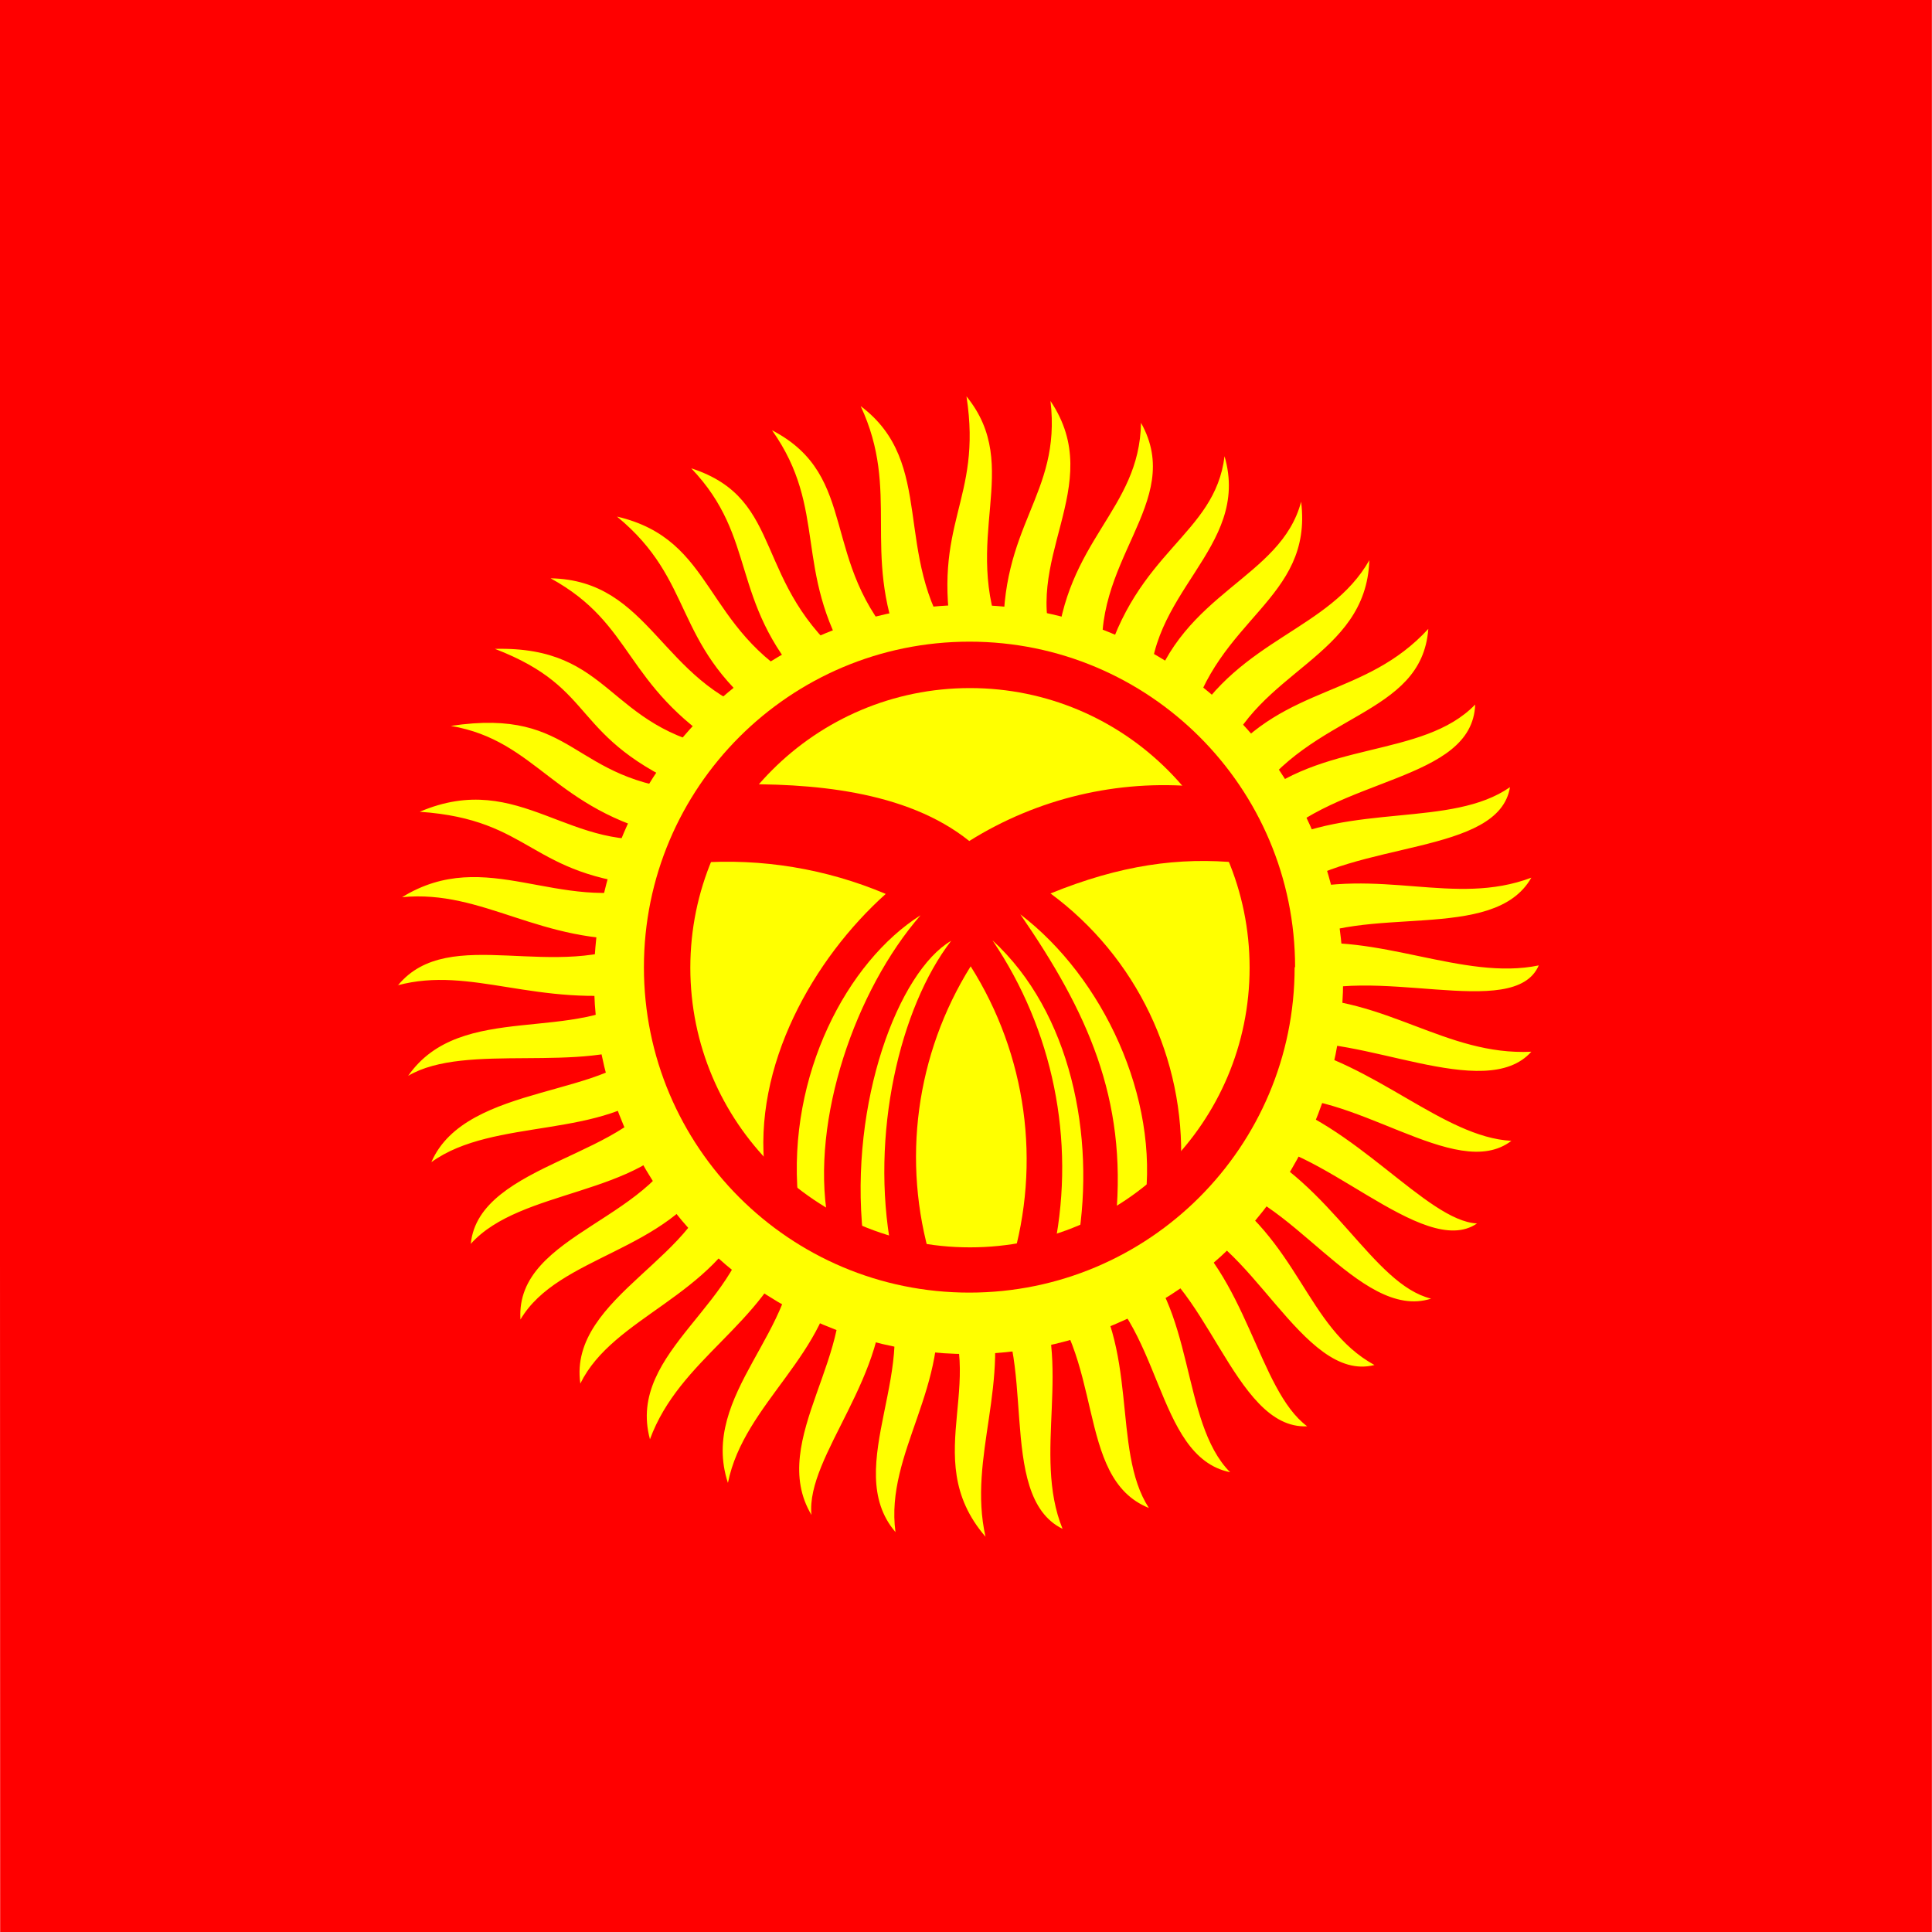
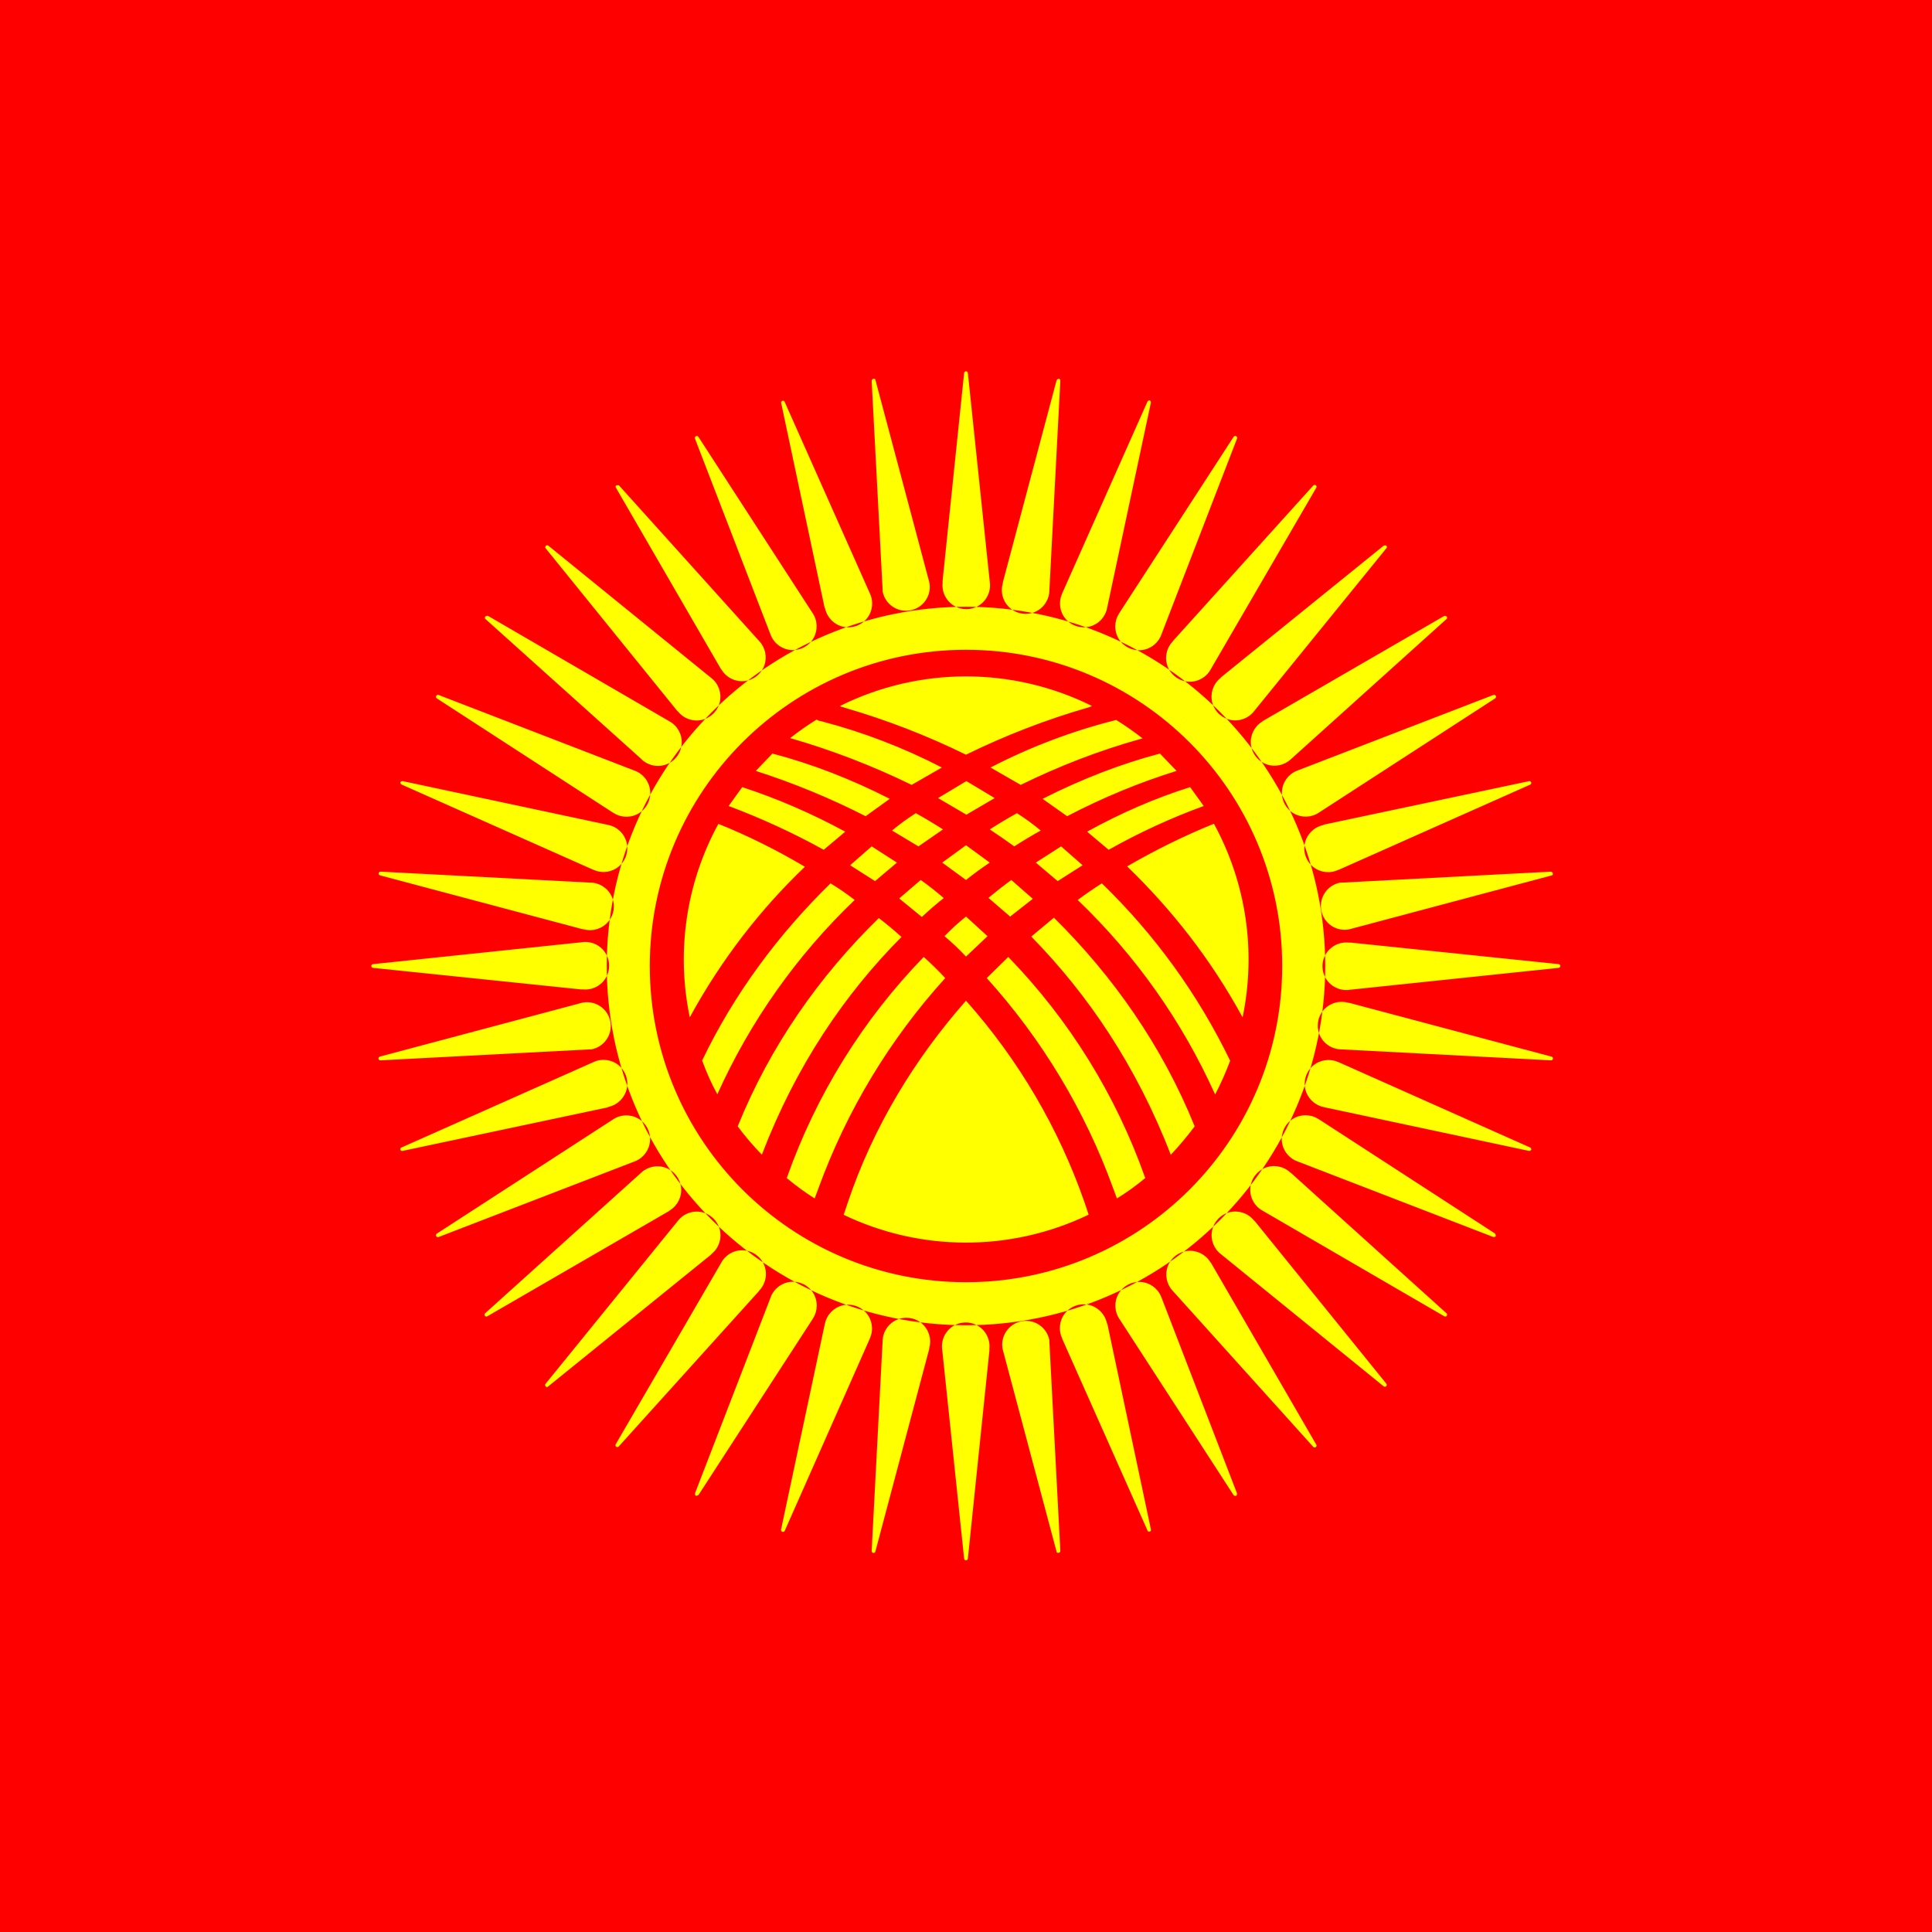
- <svg xmlns="http://www.w3.org/2000/svg" id="flag-icons-kg" viewBox="0 0 512 512">
-   <defs>
-     <clipPath id="kg-a">
-       <path fill-opacity=".7" d="M104 0h416.3v416.3H104.1z" />
-     </clipPath>
-   </defs>
-   <g fill-rule="evenodd" clip-path="url(#kg-a)" transform="translate(-128)scale(1.23)">
-     <path fill="red" d="M0 0h625v416.3H0z" />
-     <path fill="#ff0" d="M189.8 212.3c11.1-13.5 34.1-.3 52.9-10-22.3 1.2-34.4-10.7-52-9 18.2-11.2 33.7 3.6 54.1-2.4-27-2.2-25.8-14.3-50.3-16 21.8-9.3 32.5 9.6 53.9 5.3-25.2-5.8-28.5-20.6-47.2-23.8 27.3-4.1 25.5 12 52.3 14-27.2-11.6-20-21.8-42.8-30.6 25.5-.6 23.8 17 49.5 21.6-22-14-19.3-26.8-37.5-36.8 21.6.4 23.7 22.5 45.7 29.3-19.6-15.5-14.5-28.7-31.4-42.6 21.4 5 18.3 24.1 40.6 36.2-16.5-18.3-10.2-31.5-24.6-46.6 20.6 6.7 12.8 24.8 34.2 42-12.3-20.2-4.7-33.1-16.8-50.2 19.2 10 9.9 28.4 27.7 46.8-8.4-20.7 0-33.6-8.6-52 16.4 12.3 6.7 32 19.9 50.9-4.8-26 6.4-30.3 2.9-53 12.4 15.3-1.5 30.6 8 53-1-25.5 12.5-31.5 10.1-52 12.4 18.4-6.9 34.4 1.2 54.1 2-24.3 18-30.5 18.3-49.4 9.7 17.3-11.5 29.8-8 52.8 6.9-25.4 23.9-28.5 26-45.6 5.8 20-17.4 29.4-16 51.6 6.9-22.5 28.1-25.2 32.5-41.8 2.6 21.2-18.3 25-24.1 48.4 11-19 30.2-20.7 38.8-35.8-.7 21-24.3 23.7-31.5 43.4 13.6-16.7 30.6-13.8 44.2-28.6-1.4 19-25.4 17.9-38.2 37.5 14.8-13.6 37-9.5 48.3-21.2-.6 16.7-30 15.5-44 30.4 17.2-9.3 38.9-3.8 51.5-12.6C427 184.3 396 181 381 192.4c20.5-5.7 36.3 3 53-3.3-8.1 14.3-36.3 5.3-51.3 14.6 17.8-3 36.7 7.7 52.9 4.3-5.3 12.3-36.2-.8-53 7 20-.3 33 12.5 51.4 11.6-10 11.2-37.2-4.2-53-1.6 19.3 4 34 20 48.7 20.8-12 9.2-34.5-11.8-52.8-9.1 18.8 5 34.6 26.4 45.4 26.9-11.6 8-34.6-18.3-50.3-17.4 19 8.7 27.8 30.5 40.4 33.6-15.5 5-30.8-23.7-47.5-24.7 19.3 12.2 20.4 30.8 35.3 39-15.6 4-26.8-28.5-43.3-31.2 15.9 11.6 18.2 36.5 28.8 44.4-16 .8-21.7-33.1-38-38 14 11.7 10.6 37 21.4 47.9-16.5-3.4-14.4-33-31.7-43 12.4 15.8 6 38.1 14.2 50.7-16.2-6.5-9.1-33-24.6-48 8.4 16.8-.6 36.3 6 52.5-14.7-7.2-4.8-38.5-16.1-51 5.2 19.4-4.4 35.4-.5 52.7-15.1-17.5 2.3-35-10.8-53 3.4 20.6-10.9 34.8-8.6 52-12-14 6.4-36.5-2.9-54.1 2 20.1-16.5 37.7-15.2 50.4-9.7-16.2 10.8-35.4 5.3-53.9-1.2 19.2-19.8 29.6-23.3 47-6.3-19.2 15.9-33.1 14-52-6.4 18-24.4 25.2-30.8 42.6-5.2-19.2 21.1-29.4 21.8-49.6-8.1 19-29.7 23.1-36.8 37.6-2.7-19 27.5-27.6 28.6-45.7-9.7 17.4-33.3 18-41.5 31.9-1.2-19 30.6-21.4 35.6-41.3-9.7 14.8-35.6 13-46.3 25 1.7-17.7 36-18.8 41.5-34.6-12.8 12.3-36.5 7.2-50 17 7.5-17.4 39.8-13.7 47-26.3-14.2 7.5-39.5.3-52 7.7 11.4-16.4 36.5-6.6 50.7-18-23.1 3.4-37-5.8-53-1.5z" />
-     <path fill="#ff0" d="M393.4 208.2a80.7 80.7 0 1 1-161.3 0 80.7 80.7 0 0 1 161.3 0" />
-     <path fill="red" d="M383 208.4a70.1 70.1 0 1 1-140.2 0 70.1 70.1 0 0 1 140.3 0z" />
-     <path fill="#ff0" d="M373.3 208.5a60.2 60.2 0 1 1-120.5 0 60.2 60.2 0 0 1 120.5 0" />
-     <path fill="red" d="M261.8 169c16.7-.3 37.4 1.2 51.1 12.2a79 79 0 0 1 49.2-11.7l9 16.4c-13-1.3-25.7.5-40.7 6.6a69.3 69.3 0 0 1 28.1 58.6c-2.2 2.8-5.6 5.8-7.8 8.5 3.2-23.1-9-49-26.8-62.6 14.4 20.9 23 39.6 20.6 65.5l-8.2 5.1c3.8-22.8-1.5-49.5-18.4-65a87.5 87.5 0 0 1 13.4 65.8c-2.6.8-6.6 3-9.3 3.8a78 78 0 0 0-8.8-64 77.6 77.6 0 0 0-8.5 63.4l-8.6-2.5c-4.6-24.5 1.8-52 12.9-66.4-11.3 6.6-22 34.7-19 63.4l-7.6-3.5c-3.7-21.4 6-49.3 20-65.4-15.8 10-28.7 34.4-26.4 60.7-2.4-2.1-4.7-3.2-7.1-5.3-2.8-23 10.5-46.1 26-60a87.6 87.6 0 0 0-40.6-6.7c2.5-5.3 5-11.5 7.5-16.8z" />
-   </g>
+ <svg xmlns="http://www.w3.org/2000/svg" xml:space="preserve" id="flag-icons-kg" viewBox="0 0 512 512">
+   <path fill="red" stroke-width="1.201" d="M0 0h512v512H0Z" />
+   <path fill="#ff0" fill-rule="evenodd" stroke-width="1.55" d="m278.1 156.4 2.9-55.5q0-.5-.4-.5t-.6.4l-14.2 53.4-.1.6a6.3 6.3 0 1 0 12.4 1.6m15.3 4.7 11.6-54.4q0-.4-.3-.6-.4 0-.6.3L281.6 157l-.2.5a6.3 6.3 0 1 0 12 3.6m14.4 7 20-51.8a.5.5 0 0 0-.9-.5l-30.1 46.4-.3.5a6.3 6.3 0 1 0 11.3 5.4m13.1 9.2 27.9-48a.5.5 0 0 0-.8-.6l-37 41-.4.5a6.3 6.3 0 1 0 10.3 7.1m11.5 11.1 35-43.1q.3-.3 0-.7a1 1 0 0 0-.7 0l-43 34.8-.4.4a6.3 6.3 0 1 0 9.1 8.6m9.7 12.8 41.3-37.2q.2-.2 0-.6a1 1 0 0 0-.6-.2l-48 27.8-.4.3a6.3 6.3 0 1 0 7.7 9.9m7.5 14.1 46.6-30.2a.5.5 0 0 0-.5-.9l-51.6 19.9-.5.2a6.3 6.3 0 1 0 6 11m5.2 15.2 50.8-22.6a.5.5 0 0 0-.3-.9L351 218.5l-.5.2a6.3 6.3 0 1 0 4.2 11.8m2.8 15.8 53.7-14.3q.4 0 .3-.6-.1-.3-.5-.4l-55.3 2.9h-.5a6.3 6.3 0 1 0 2.3 12.4m.2 16 55.3-5.8a.5.5 0 0 0 0-1l-55-5.7h-.6a6.3 6.3 0 1 0 .3 12.5m-2.2 15.8 55.5 2.9a.5.5 0 0 0 .1-1l-53.4-14.2-.6-.1a6.3 6.3 0 1 0-1.6 12.4m-4.7 15.3 54.4 11.6q.4 0 .6-.3 0-.5-.3-.6L355 281.6l-.5-.2a6.3 6.3 0 1 0-3.6 12m-7 14.4 51.8 20q.4.1.7-.2 0-.4-.2-.7l-46.4-30.1-.5-.3a6.3 6.3 0 1 0-5.4 11.3m-9.2 13.1 48 27.9a.5.5 0 0 0 .6-.8l-41-37-.5-.4a6.3 6.3 0 1 0-7.1 10.3m-11.1 11.5 43.1 35a.5.5 0 0 0 .7-.7l-34.8-43-.4-.4a6.3 6.3 0 1 0-8.6 9.1m-12.8 9.7 37.2 41.3a.5.5 0 0 0 .8-.6l-27.8-48-.3-.4a6.3 6.3 0 1 0-9.9 7.7m-14.1 7.5 30.2 46.6q.3.3.7.2.3-.3.2-.7l-19.9-51.6-.2-.5a6.3 6.3 0 1 0-11 6m-15.2 5.2 22.6 50.8q0 .3.6.3.4-.2.3-.6L293.5 351l-.2-.5a6.3 6.3 0 1 0-11.8 4.2m-15.8 2.8 14.3 53.7q0 .4.6.3.4-.1.4-.5l-2.9-55.3v-.5a6.3 6.3 0 1 0-12.4 2.3m-16 .2 5.8 55.3a.5.5 0 0 0 1 0l5.7-55v-.6a6.3 6.3 0 1 0-12.5.3m-15.8-2.2-2.9 55.5a.5.5 0 0 0 1 .1l14.2-53.4.1-.6a6.3 6.3 0 1 0-12.4-1.6m-15.3-4.7L207 405.3a.5.5 0 0 0 1 .3l22.4-50.6.2-.5a6.3 6.3 0 1 0-12-3.6m-14.4-7-20 51.8q-.1.4.2.7.4 0 .7-.2l30.1-46.4.3-.5a6.3 6.3 0 1 0-11.3-5.4m-13.1-9.2-27.9 48a.5.5 0 0 0 .8.6l37-41 .4-.5a6.3 6.3 0 1 0-10.3-7.1m-11.5-11.1-35 43.1q-.3.3 0 .7t.7 0l43-34.8.4-.4a6.3 6.3 0 1 0-9.1-8.6m-9.7-12.8L128.6 348a.5.5 0 0 0 .6.8l48-27.8.4-.3a6.3 6.3 0 1 0-7.7-9.9m-7.5-14.1-46.6 30.2a.5.5 0 0 0 .5.9l51.6-19.9.5-.2a6.3 6.3 0 1 0-6-11m-5.2-15.2-50.8 22.6q-.3 0-.3.6.2.4.6.3l54.2-11.5.5-.2a6.3 6.3 0 1 0-4.2-11.8m-2.8-15.8L100.7 280a.5.5 0 0 0 .2 1l55.3-2.9h.5a6.3 6.3 0 1 0-2.3-12.4m-.2-16-55.3 5.8a.5.5 0 0 0 0 1l55 5.7h.6a6.3 6.3 0 1 0-.3-12.5m2.2-15.8-55.5-2.9a.5.5 0 0 0-.1 1l53.4 14.2.6.1a6.3 6.3 0 1 0 1.6-12.4m4.7-15.3L106.7 207q-.4 0-.6.3 0 .4.3.6l50.6 22.5.5.2a6.3 6.3 0 1 0 3.6-12m7-14.4-51.8-20a.5.5 0 0 0-.5.9l46.4 30.1.5.3a6.3 6.3 0 1 0 5.4-11.3m9.2-13.1-48-27.9a1 1 0 0 0-.7.2q-.2.4 0 .6l41.2 37 .4.4a6.3 6.3 0 1 0 7.1-10.3m11.1-11.5-43.1-35a.5.5 0 0 0-.7.7l34.8 43 .4.4a6.3 6.3 0 1 0 8.6-9.1m12.8-9.7L164 128.6h-.6q-.4.2-.2.6l27.8 48 .3.4a6.3 6.3 0 1 0 9.9-7.7m14.1-7.5-30.2-46.6a.5.5 0 0 0-.9.5l19.9 51.6.2.5a6.3 6.3 0 1 0 11-6m15.2-5.2-22.6-50.8a.5.5 0 0 0-.9.3l11.5 54.2.2.5a6.3 6.3 0 1 0 11.8-4.2m15.8-2.8L232 100.7q0-.4-.6-.3-.3.1-.4.5l2.9 55.3v.5a6.3 6.3 0 1 0 12.4-2.3m16-.2-5.8-55.3a.5.5 0 0 0-1 0l-5.7 55v.6a6.3 6.3 0 1 0 12.5-.3m-6.3 6.6a95.2 95.2 0 1 1 0 190.4 95.2 95.2 0 0 1 0-190.4m0 11.4a83.8 83.8 0 1 1 0 167.6 83.8 83.8 0 0 1 0-167.6m-70 109c8.6-18 20.5-33.8 34.1-47.1q3.3 2 6.4 4.4a165 165 0 0 0-36.4 51.5q-2.3-4.2-4-8.9m75.8-43.2 5.8 5 6-4.7-5.7-5q-3 2.2-6 4.7m-12.3-9.3 6.3 4.6q3-2.4 6.3-4.6L256 224zm.6 19.5q3 2.5 5.7 5.4l5.7-5.4-5.7-5.2q-3 2.4-5.7 5.2m-12-10 6 4.9q2.9-2.7 5.8-5-3-2.6-6.1-4.8zm37.5-18q-3-2.5-6.3-4.6-3.6 2-7.2 4.3 3.3 2.2 6.5 4.5 3.4-2.2 7-4.2m11.1 9.2-5.7-5-6.7 4.3 5.8 4.9zm-38.3-17.8 7.5-4.5 7.5 4.5-7.5 4.4zm-12.2 8.6q3-2.5 6.3-4.6 3.6 2 7.2 4.3-3.2 2.2-6.5 4.5zm-11.1 9.2 5.7-5 6.7 4.3-5.8 4.9zm-35-11q11.7 4.7 23 11.4c-11.5 11-22 24.3-30.5 39.9a75 75 0 0 1 7.6-51.3m6.3-9.7q13.8 4.5 27.3 11.8l-5.7 4.8a191 191 0 0 0-25.2-11.6zm8-8.9q15.6 4.1 31.1 12l-6.4 4.6a196 196 0 0 0-29.1-12zm11.7-9 .6.3.9.2a155 155 0 0 1 31.7 12.2l-8 4.6a199 199 0 0 0-32.2-12.4q3.3-2.6 7-4.9m73-3.6-.7.3A199 199 0 0 0 256 200a199 199 0 0 0-32-12.4l-.6-.2q-.4 0-.8-.3a75 75 0 0 1 66.8 0m13.3 8.6-.7.2q-16 4.5-31.5 12.1l-8-4.6a154 154 0 0 1 33.3-12.6 75 75 0 0 1 7 4.9m9 8.6q-14.8 4.6-29 12l-6.5-4.6q15.6-7.9 31.1-12zm7.2 9.3q-12.9 4.7-25.2 11.6l-5.7-4.8q13.6-7.5 27.3-11.8zm10.3 56c-8.5-15.6-19-28.8-30.6-40q11.4-6.6 23-11.3a75 75 0 0 1 7.6 51.3M322 290a165 165 0 0 0-36.4-51.5q3.1-2.3 6.4-4.4a166 166 0 0 1 34 47q-1.7 4.6-4 9m-11.7 16c-9.1-23.6-22-42.6-37-57.9l6-5c15.6 15.4 28.7 34 37.3 55.3q-3 4-6.3 7.5M296 317.6l-1-2.7a169 169 0 0 0-33.5-55.7l5.7-5.6a161 161 0 0 1 36.3 58.6q-3.6 3-7.5 5.4m-72.4 4.3 1-3c6.8-20.3 17.9-38.4 31.4-53.7a159 159 0 0 1 31.5 53.7l1 3a75 75 0 0 1-65 0m-15-9.7a161 161 0 0 1 36.3-58.6q3 2.7 5.7 5.6a169 169 0 0 0-33.6 55.7l-1 2.7q-3.8-2.4-7.4-5.4m-13-13.7c8.6-21.3 21.7-39.9 37.4-55.2q3 2.3 6 5c-15.1 15.2-28 34.2-37 57.7a75 75 0 0 1-6.4-7.5" />
</svg>
